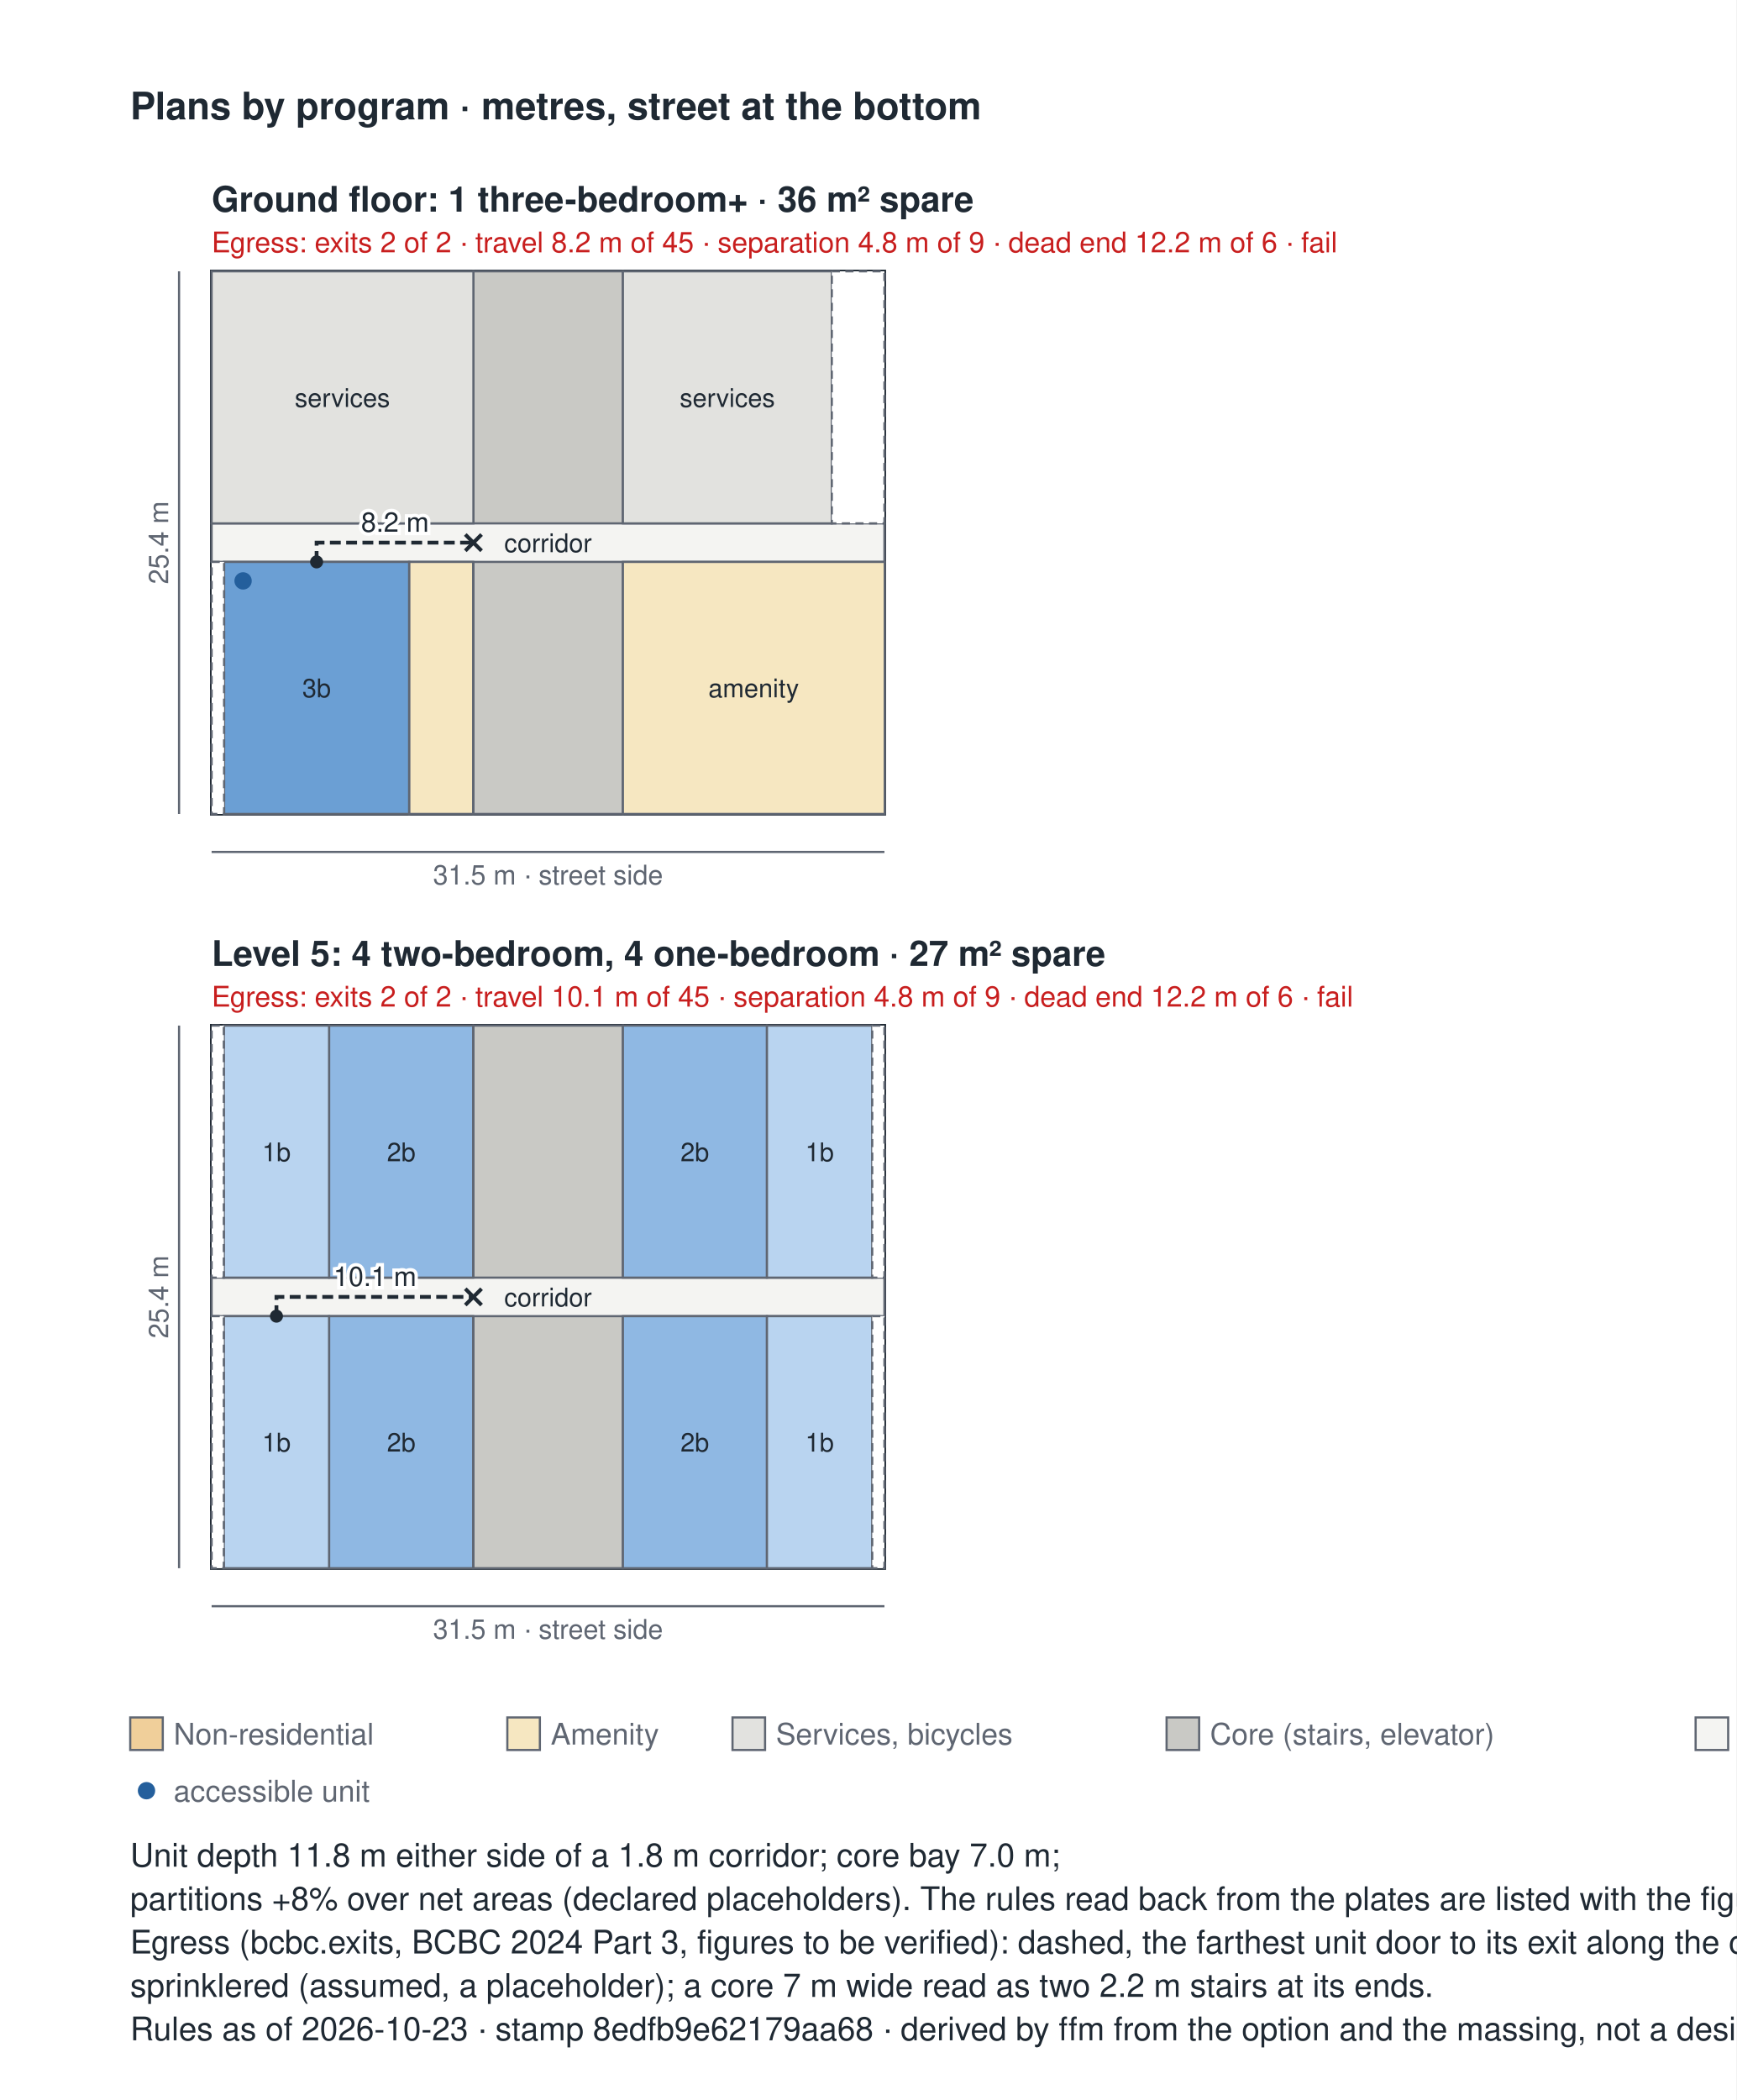
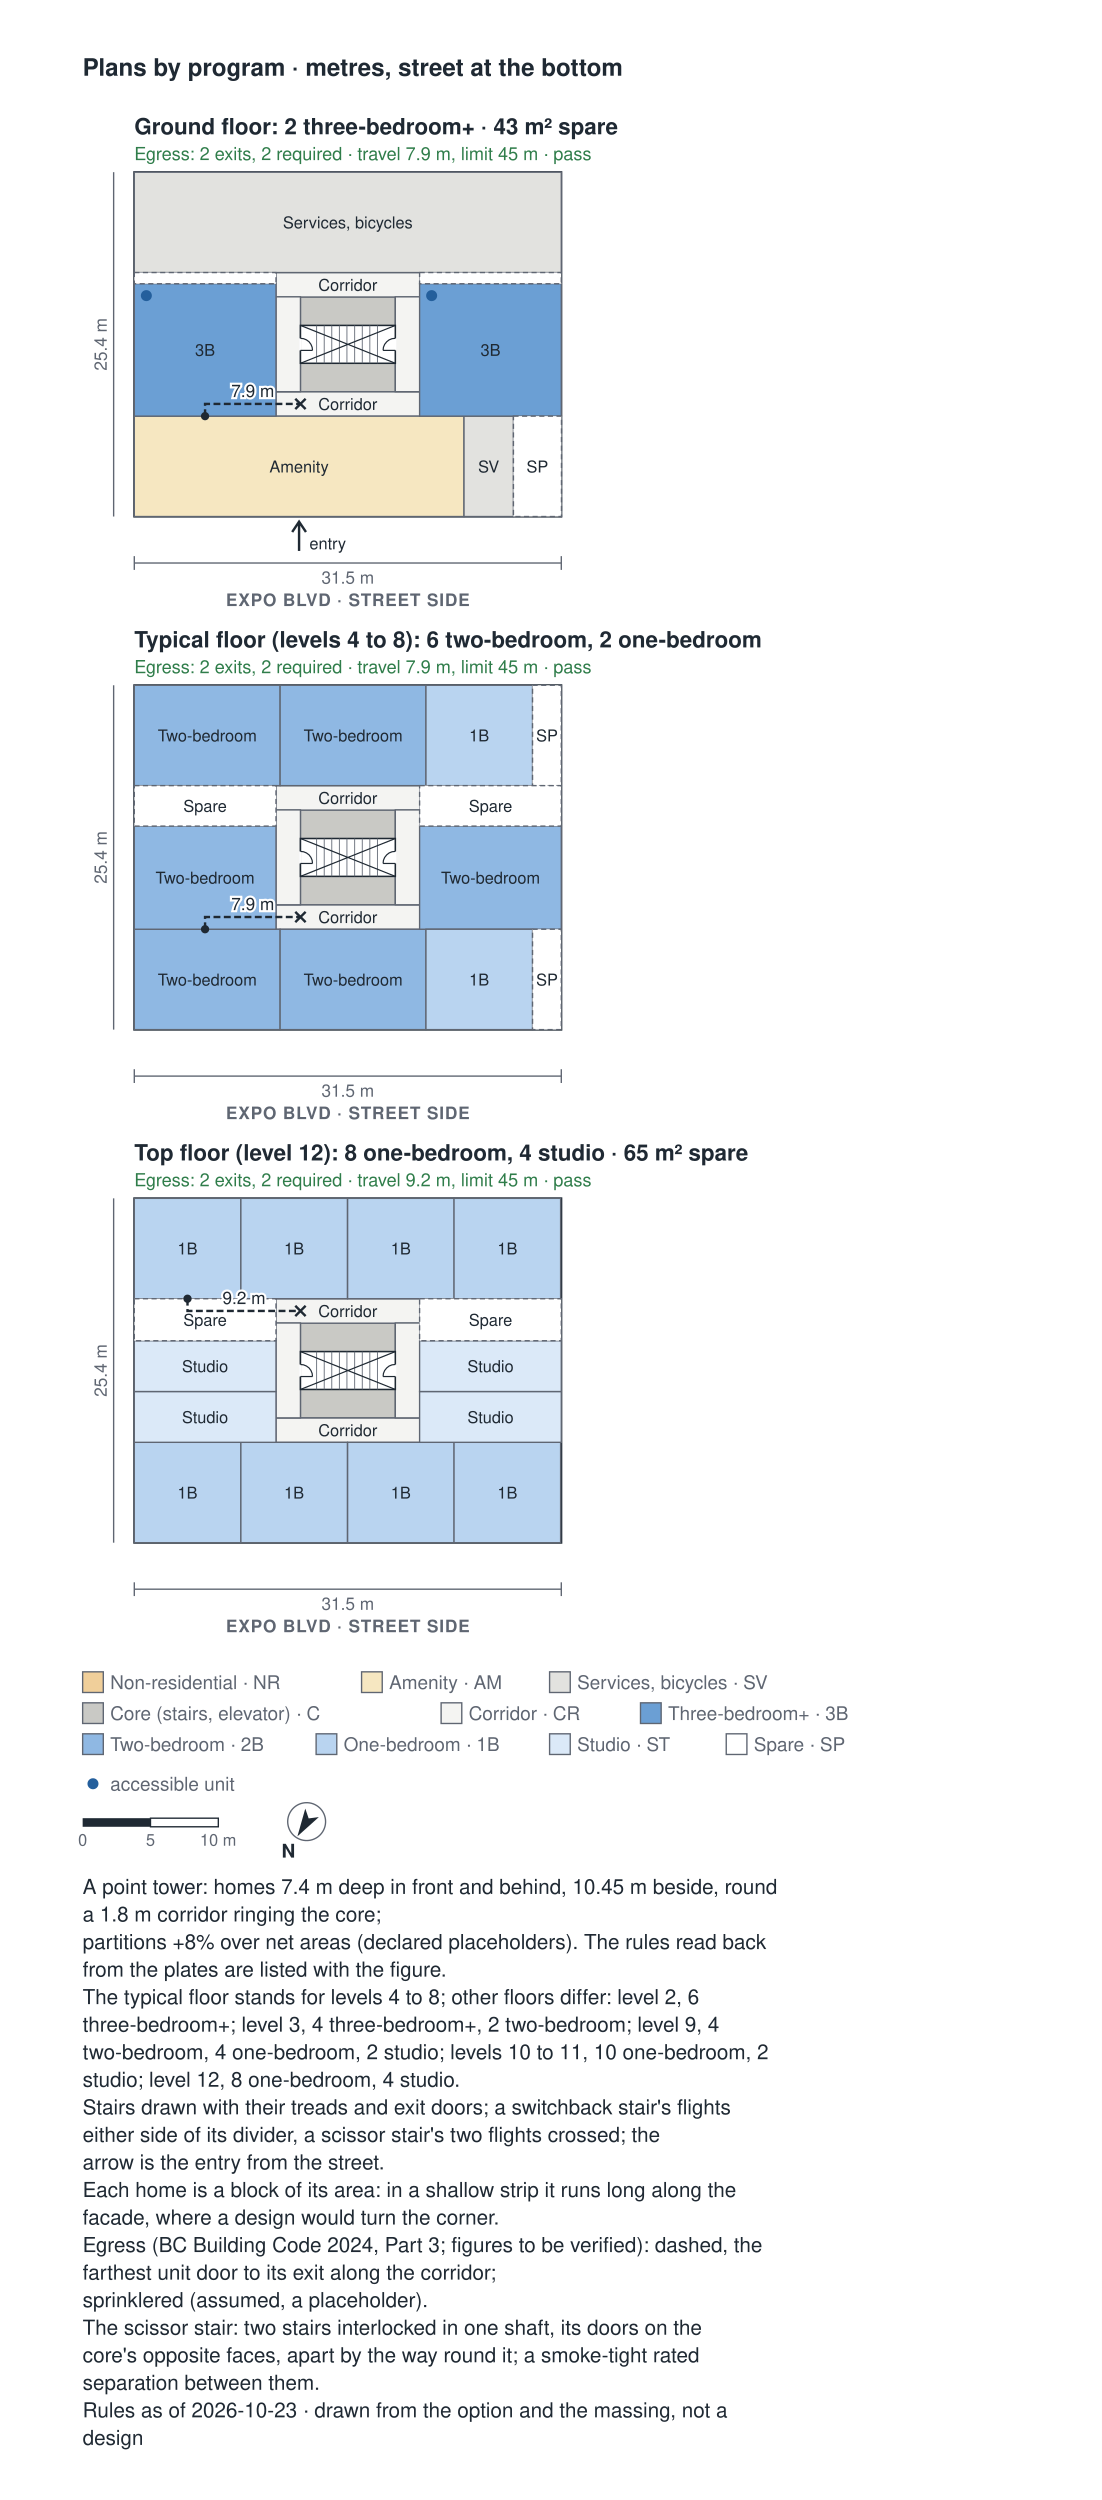
- <svg xmlns="http://www.w3.org/2000/svg" width="640" height="774" viewBox="0 0 640 774" font-family="IBM Plex Sans, Helvetica, Arial, sans-serif" font-size="12" fill="#1f2933" role="img" aria-label="Floor plans by program">
+ <svg xmlns="http://www.w3.org/2000/svg" width="640" height="1452" viewBox="0 0 640 1452" font-family="IBM Plex Sans, Helvetica, Arial, sans-serif" font-size="12" fill="#1f2933" role="img" aria-label="Floor plans by program">
  <rect width="100%" height="100%" fill="#ffffff" />
  <text x="48" y="44" font-size="14" font-weight="600">Plans by program · metres, street at the bottom</text>
-   <text x="78.0" y="78.0" font-size="13" font-weight="600">Ground floor: 1 three-bedroom+ · 36 m² spare</text>
-   <text x="78.0" y="93.0" font-size="10.5" fill="#c81e1e">Egress: exits 2 of 2 · travel 8.2 m of 45 · separation 4.8 m of 9 · dead end 12.2 m of 6 · fail</text>
+   <text x="78.0" y="78.0" font-size="13" font-weight="600">Ground floor: 2 three-bedroom+ · 43 m² spare</text>
+   <text x="78.0" y="93.0" font-size="10.5" fill="#2f7d4a">Egress: 2 exits, 2 required · travel 7.9 m, limit 45 m · pass</text>
  <rect x="78.0" y="100.0" width="248.0" height="200.0" fill="#f4f4f2" stroke="#1f2933" stroke-width="1.2" />
-   <rect x="174.5" y="100.0" width="55.1" height="200.0" fill="#c9c9c5" stroke="#5f6672" stroke-width="0.8" />
-   <text x="202.0" y="203.5" font-size="9.5" text-anchor="middle" fill="#1f2933">core</text>
-   <rect x="78.0" y="192.9" width="248.0" height="14.2" fill="#f4f4f2" stroke="#5f6672" stroke-width="0.8" />
-   <text x="202.0" y="203.5" font-size="9.5" text-anchor="middle" fill="#1f2933">corridor</text>
-   <rect x="229.6" y="207.1" width="96.5" height="92.9" fill="#f6e7c1" stroke="#5f6672" stroke-width="0.8" />
-   <text x="277.8" y="257.0" font-size="9.5" text-anchor="middle" fill="#1f2933">amenity</text>
-   <rect x="150.8" y="207.1" width="23.6" height="92.9" fill="#f6e7c1" stroke="#5f6672" stroke-width="0.8" />
-   <rect x="78.0" y="100.0" width="96.5" height="92.9" fill="#e2e2df" stroke="#5f6672" stroke-width="0.8" />
-   <text x="126.2" y="150.0" font-size="9.5" text-anchor="middle" fill="#1f2933">services</text>
-   <rect x="229.6" y="100.0" width="77.0" height="92.9" fill="#e2e2df" stroke="#5f6672" stroke-width="0.8" />
-   <text x="268.1" y="150.0" font-size="9.5" text-anchor="middle" fill="#1f2933">services</text>
-   <rect x="82.6" y="207.1" width="68.2" height="92.9" fill="#6b9fd4" stroke="#5f6672" stroke-width="0.8" />
-   <circle cx="89.6" cy="214.1" r="3.2" fill="#245f9c" />
-   <text x="116.7" y="257.0" font-size="9.5" text-anchor="middle" fill="#1f2933">3b</text>
-   <rect x="78.0" y="207.1" width="4.6" height="92.9" fill="#ffffff" stroke="#5f6672" stroke-width="0.8" stroke-dasharray="3 2" />
-   <rect x="306.6" y="100.0" width="19.4" height="92.9" fill="#ffffff" stroke="#5f6672" stroke-width="0.8" stroke-dasharray="3 2" />
-   <polyline points="116.7,207.1 116.7,200.0 174.5,200.0" fill="none" stroke="#1f2933" stroke-width="1.4" stroke-dasharray="4 2" />
-   <circle cx="116.7" cy="207.1" r="2.4" fill="#1f2933" />
-   <path d="M 171.5 197.0 L 177.5 203.0 M 171.5 203.0 L 177.5 197.0" stroke="#1f2933" stroke-width="1.4" />
-   <text x="145.6" y="196.0" font-size="10" text-anchor="middle" fill="#1f2933" stroke="#ffffff" stroke-width="2.5" paint-order="stroke">8.2 m</text>
-   <line x1="78.0" y1="314.0" x2="326.0" y2="314.0" stroke="#5f6672" stroke-width="0.8" />
-   <text x="202.0" y="326.0" font-size="10" text-anchor="middle" fill="#5f6672">31.5 m · street side</text>
+   <rect x="174.5" y="172.4" width="55.1" height="55.1" fill="#c9c9c5" stroke="#5f6672" stroke-width="0.8" />
+   <rect x="160.3" y="227.6" width="83.5" height="14.2" fill="#f4f4f2" stroke="#5f6672" stroke-width="0.8" />
+   <rect x="160.3" y="158.3" width="83.5" height="14.2" fill="#f4f4f2" stroke="#5f6672" stroke-width="0.8" />
+   <rect x="160.3" y="172.4" width="14.2" height="55.1" fill="#f4f4f2" stroke="#5f6672" stroke-width="0.8" />
+   <rect x="229.6" y="172.4" width="14.2" height="55.1" fill="#f4f4f2" stroke="#5f6672" stroke-width="0.8" />
+   <rect x="78.0" y="241.7" width="191.5" height="58.3" fill="#f6e7c1" stroke="#5f6672" stroke-width="0.8" />
+   <rect x="78.0" y="100.0" width="248.0" height="58.3" fill="#e2e2df" stroke="#5f6672" stroke-width="0.8" />
+   <rect x="269.5" y="241.7" width="28.7" height="58.3" fill="#e2e2df" stroke="#5f6672" stroke-width="0.8" />
+   <rect x="78.0" y="164.7" width="82.3" height="77.0" fill="#6b9fd4" stroke="#5f6672" stroke-width="0.8" />
+   <rect x="243.7" y="164.7" width="82.3" height="77.0" fill="#6b9fd4" stroke="#5f6672" stroke-width="0.8" />
+   <rect x="298.2" y="241.7" width="27.9" height="58.3" fill="#ffffff" stroke="#5f6672" stroke-width="0.8" stroke-dasharray="3 2" />
+   <rect x="78.0" y="158.3" width="82.3" height="6.5" fill="#ffffff" stroke="#5f6672" stroke-width="0.8" stroke-dasharray="3 2" />
+   <rect x="243.7" y="158.3" width="82.3" height="6.5" fill="#ffffff" stroke="#5f6672" stroke-width="0.8" stroke-dasharray="3 2" />
+   <rect x="174.5" y="189.0" width="55.1" height="22.0" fill="#ffffff" stroke="#1f2933" stroke-width="0.9" />
+   <path d="M183.9 189.0v22.0M188.3 189.0v22.0M192.7 189.0v22.0M197.1 189.0v22.0M201.5 189.0v22.0M206.0 189.0v22.0M210.4 189.0v22.0M214.8 189.0v22.0M219.2 189.0v22.0" stroke="#5f6672" stroke-width="0.5" fill="none" />
+   <path d="M174.5 189.0L229.6 211.0M174.5 211.0L229.6 189.0" stroke="#1f2933" stroke-width="0.7" fill="none" />
+   <line x1="174.5" y1="203.5" x2="174.5" y2="196.5" stroke="#ffffff" stroke-width="1.6" />
+   <path d="M181.5 203.5L174.5 203.5M174.5 196.5L176.3 196.7L178.0 197.4L179.5 198.5L180.6 200.0L181.3 201.7L181.5 203.5" stroke="#1f2933" stroke-width="0.7" fill="none" />
+   <line x1="229.6" y1="203.5" x2="229.6" y2="196.5" stroke="#ffffff" stroke-width="1.6" />
+   <path d="M222.5 203.5L229.6 203.5M229.6 196.5L227.7 196.7L226.0 197.4L224.6 198.5L223.4 200.0L222.7 201.7L222.5 203.5" stroke="#1f2933" stroke-width="0.7" fill="none" />
+   <text x="202.0" y="238.1" font-size="9.5" text-anchor="middle" fill="#1f2933">Corridor</text>
+   <text x="202.0" y="168.9" font-size="9.5" text-anchor="middle" fill="#1f2933">Corridor</text>
+   <text x="173.7" y="274.4" font-size="9.5" text-anchor="middle" fill="#1f2933">Amenity</text>
+   <text x="202.0" y="132.6" font-size="9.5" text-anchor="middle" fill="#1f2933">Services, bicycles</text>
+   <text x="283.8" y="274.4" font-size="9.5" text-anchor="middle" fill="#1f2933">SV</text>
+   <circle cx="85.0" cy="171.7" r="3.2" fill="#245f9c" />
+   <text x="119.1" y="206.7" font-size="9.5" text-anchor="middle" fill="#1f2933">3B</text>
+   <circle cx="250.7" cy="171.7" r="3.2" fill="#245f9c" />
+   <text x="284.9" y="206.7" font-size="9.5" text-anchor="middle" fill="#1f2933">3B</text>
+   <text x="312.1" y="274.4" font-size="9.5" text-anchor="middle" fill="#1f2933">SP</text>
+   <polyline points="119.1,241.7 119.1,234.6 174.5,234.6" fill="none" stroke="#1f2933" stroke-width="1.4" stroke-dasharray="4 2" />
+   <circle cx="119.1" cy="241.7" r="2.4" fill="#1f2933" />
+   <path d="M 171.5 231.6 L 177.5 237.6 M 171.5 237.6 L 177.5 231.6" stroke="#1f2933" stroke-width="1.4" />
+   <text x="146.8" y="230.6" font-size="10" text-anchor="middle" fill="#1f2933" stroke="#ffffff" stroke-width="2.5" paint-order="stroke">7.9 m</text>
+   <path d="M173.7 320.0V303.0M169.7 309.0L173.7 303.0L177.7 309.0" stroke="#1f2933" stroke-width="1.4" fill="none" />
+   <text x="179.7" y="319.0" font-size="9.5" fill="#1f2933">entry</text>
+   <path d="M78.0 327.0H326.0M78.0 323.0V331.0M326.0 323.0V331.0" stroke="#5f6672" stroke-width="0.8" fill="none" />
+   <text x="202.0" y="339.0" font-size="10" text-anchor="middle" fill="#5f6672">31.5 m</text>
+   <text x="202.0" y="352.0" font-size="10" font-weight="600" letter-spacing="0.5" text-anchor="middle" fill="#5f6672">EXPO BLVD · STREET SIDE</text>
  <line x1="66.0" y1="100.0" x2="66.0" y2="300.0" stroke="#5f6672" stroke-width="0.8" />
  <text x="62.0" y="200.0" font-size="10" text-anchor="middle" fill="#5f6672" transform="rotate(-90 62.0 200.0)">25.4 m</text>
-   <text x="78.0" y="356.0" font-size="13" font-weight="600">Level 5: 4 two-bedroom, 4 one-bedroom · 27 m² spare</text>
-   <text x="78.0" y="371.0" font-size="10.5" fill="#c81e1e">Egress: exits 2 of 2 · travel 10.1 m of 45 · separation 4.8 m of 9 · dead end 12.2 m of 6 · fail</text>
-   <rect x="78.0" y="378.0" width="248.0" height="200.0" fill="#f4f4f2" stroke="#1f2933" stroke-width="1.2" />
-   <rect x="174.5" y="378.0" width="55.1" height="200.0" fill="#c9c9c5" stroke="#5f6672" stroke-width="0.8" />
-   <text x="202.0" y="481.5" font-size="9.5" text-anchor="middle" fill="#1f2933">core</text>
-   <rect x="78.0" y="470.9" width="248.0" height="14.2" fill="#f4f4f2" stroke="#5f6672" stroke-width="0.8" />
-   <text x="202.0" y="481.5" font-size="9.5" text-anchor="middle" fill="#1f2933">corridor</text>
-   <rect x="121.3" y="485.1" width="53.1" height="92.9" fill="#8fb8e3" stroke="#5f6672" stroke-width="0.8" />
-   <text x="147.9" y="535.0" font-size="9.5" text-anchor="middle" fill="#1f2933">2b</text>
-   <rect x="229.6" y="485.1" width="53.1" height="92.9" fill="#8fb8e3" stroke="#5f6672" stroke-width="0.8" />
-   <text x="256.1" y="535.0" font-size="9.5" text-anchor="middle" fill="#1f2933">2b</text>
-   <rect x="121.3" y="378.0" width="53.1" height="92.9" fill="#8fb8e3" stroke="#5f6672" stroke-width="0.8" />
-   <text x="147.9" y="428.0" font-size="9.5" text-anchor="middle" fill="#1f2933">2b</text>
-   <rect x="229.6" y="378.0" width="53.1" height="92.9" fill="#8fb8e3" stroke="#5f6672" stroke-width="0.8" />
-   <text x="256.1" y="428.0" font-size="9.5" text-anchor="middle" fill="#1f2933">2b</text>
-   <rect x="82.5" y="485.1" width="38.8" height="92.9" fill="#b9d4f0" stroke="#5f6672" stroke-width="0.8" />
-   <text x="101.9" y="535.0" font-size="9.5" text-anchor="middle" fill="#1f2933">1b</text>
-   <rect x="282.7" y="485.1" width="38.8" height="92.9" fill="#b9d4f0" stroke="#5f6672" stroke-width="0.8" />
-   <text x="302.1" y="535.0" font-size="9.5" text-anchor="middle" fill="#1f2933">1b</text>
-   <rect x="82.5" y="378.0" width="38.8" height="92.9" fill="#b9d4f0" stroke="#5f6672" stroke-width="0.8" />
-   <text x="101.9" y="428.0" font-size="9.5" text-anchor="middle" fill="#1f2933">1b</text>
-   <rect x="282.7" y="378.0" width="38.8" height="92.9" fill="#b9d4f0" stroke="#5f6672" stroke-width="0.8" />
-   <text x="302.1" y="428.0" font-size="9.5" text-anchor="middle" fill="#1f2933">1b</text>
-   <rect x="78.0" y="485.1" width="4.5" height="92.9" fill="#ffffff" stroke="#5f6672" stroke-width="0.8" stroke-dasharray="3 2" />
-   <rect x="321.5" y="485.1" width="4.5" height="92.9" fill="#ffffff" stroke="#5f6672" stroke-width="0.8" stroke-dasharray="3 2" />
-   <rect x="78.0" y="378.0" width="4.5" height="92.9" fill="#ffffff" stroke="#5f6672" stroke-width="0.8" stroke-dasharray="3 2" />
-   <rect x="321.5" y="378.0" width="4.5" height="92.9" fill="#ffffff" stroke="#5f6672" stroke-width="0.8" stroke-dasharray="3 2" />
-   <polyline points="101.9,485.1 101.9,478.0 174.5,478.0" fill="none" stroke="#1f2933" stroke-width="1.4" stroke-dasharray="4 2" />
-   <circle cx="101.9" cy="485.1" r="2.4" fill="#1f2933" />
-   <path d="M 171.5 475.0 L 177.5 481.0 M 171.5 481.0 L 177.5 475.0" stroke="#1f2933" stroke-width="1.4" />
-   <text x="138.2" y="474.0" font-size="10" text-anchor="middle" fill="#1f2933" stroke="#ffffff" stroke-width="2.5" paint-order="stroke">10.1 m</text>
-   <line x1="78.0" y1="592.0" x2="326.0" y2="592.0" stroke="#5f6672" stroke-width="0.8" />
-   <text x="202.0" y="604.0" font-size="10" text-anchor="middle" fill="#5f6672">31.5 m · street side</text>
-   <line x1="66.0" y1="378.0" x2="66.0" y2="578.0" stroke="#5f6672" stroke-width="0.8" />
-   <text x="62.0" y="478.0" font-size="10" text-anchor="middle" fill="#5f6672" transform="rotate(-90 62.0 478.0)">25.4 m</text>
-   <rect x="48.0" y="633.0" width="12" height="12" fill="#f0cf9a" stroke="#5f6672" stroke-width="0.8" />
-   <text x="64.0" y="643.0" fill="#5f6672" font-size="11">Non-residential</text>
-   <rect x="187.0" y="633.0" width="12" height="12" fill="#f6e7c1" stroke="#5f6672" stroke-width="0.8" />
-   <text x="203.0" y="643.0" fill="#5f6672" font-size="11">Amenity</text>
-   <rect x="270.0" y="633.0" width="12" height="12" fill="#e2e2df" stroke="#5f6672" stroke-width="0.8" />
-   <text x="286.0" y="643.0" fill="#5f6672" font-size="11">Services, bicycles</text>
-   <rect x="430.0" y="633.0" width="12" height="12" fill="#c9c9c5" stroke="#5f6672" stroke-width="0.8" />
-   <text x="446.0" y="643.0" fill="#5f6672" font-size="11">Core (stairs, elevator)</text>
-   <rect x="625.0" y="633.0" width="12" height="12" fill="#f4f4f2" stroke="#5f6672" stroke-width="0.8" />
-   <text x="641.0" y="643.0" fill="#5f6672" font-size="11">Corridor</text>
-   <rect x="715.0" y="633.0" width="12" height="12" fill="#6b9fd4" stroke="#5f6672" stroke-width="0.8" />
-   <text x="731.0" y="643.0" fill="#5f6672" font-size="11">Three-bedroom+</text>
-   <rect x="847.0" y="633.0" width="12" height="12" fill="#8fb8e3" stroke="#5f6672" stroke-width="0.8" />
-   <text x="863.0" y="643.0" fill="#5f6672" font-size="11">Two-bedroom</text>
-   <rect x="958.0" y="633.0" width="12" height="12" fill="#b9d4f0" stroke="#5f6672" stroke-width="0.8" />
-   <text x="974.0" y="643.0" fill="#5f6672" font-size="11">One-bedroom</text>
-   <rect x="1069.0" y="633.0" width="12" height="12" fill="#dbe9f8" stroke="#5f6672" stroke-width="0.8" />
-   <text x="1085.0" y="643.0" fill="#5f6672" font-size="11">Studio</text>
-   <rect x="1145.0" y="633.0" width="12" height="12" fill="#ffffff" stroke="#5f6672" stroke-width="0.8" />
-   <text x="1161.0" y="643.0" fill="#5f6672" font-size="11">Spare</text>
-   <circle cx="54" cy="660.0" r="3.2" fill="#245f9c" />
-   <text x="64" y="664.0" font-size="11" fill="#5f6672">accessible unit</text>
-   <text x="48.0" y="688.0" fill="#1f2933">Unit depth 11.8 m either side of a 1.8 m corridor; core bay 7.0 m;</text>
-   <text x="48.0" y="704.0" fill="#1f2933">partitions +8% over net areas (declared placeholders). The rules read back from the plates are listed with the figure.</text>
-   <text x="48.0" y="720.0" fill="#1f2933">Egress (bcbc.exits, BCBC 2024 Part 3, figures to be verified): dashed, the farthest unit door to its exit along the corridor;</text>
-   <text x="48.0" y="736.0" fill="#1f2933">sprinklered (assumed, a placeholder); a core 7 m wide read as two 2.2 m stairs at its ends.</text>
-   <text x="48.0" y="752.0" fill="#1f2933">Rules as of 2026-10-23 · stamp 8edfb9e62179aa68 · derived by ffm from the option and the massing, not a design</text>
+   <text x="78.0" y="376.0" font-size="13" font-weight="600">Typical floor (levels 4 to 8): 6 two-bedroom, 2 one-bedroom</text>
+   <text x="78.0" y="391.0" font-size="10.5" fill="#2f7d4a">Egress: 2 exits, 2 required · travel 7.9 m, limit 45 m · pass</text>
+   <rect x="78.0" y="398.0" width="248.0" height="200.0" fill="#f4f4f2" stroke="#1f2933" stroke-width="1.2" />
+   <rect x="174.5" y="470.4" width="55.1" height="55.1" fill="#c9c9c5" stroke="#5f6672" stroke-width="0.8" />
+   <rect x="160.3" y="525.6" width="83.5" height="14.2" fill="#f4f4f2" stroke="#5f6672" stroke-width="0.8" />
+   <rect x="160.3" y="456.3" width="83.5" height="14.2" fill="#f4f4f2" stroke="#5f6672" stroke-width="0.8" />
+   <rect x="160.3" y="470.4" width="14.2" height="55.1" fill="#f4f4f2" stroke="#5f6672" stroke-width="0.8" />
+   <rect x="229.6" y="470.4" width="14.2" height="55.1" fill="#f4f4f2" stroke="#5f6672" stroke-width="0.8" />
+   <rect x="78.0" y="539.7" width="84.7" height="58.3" fill="#8fb8e3" stroke="#5f6672" stroke-width="0.8" />
+   <rect x="162.7" y="539.7" width="84.7" height="58.3" fill="#8fb8e3" stroke="#5f6672" stroke-width="0.8" />
+   <rect x="78.0" y="398.0" width="84.7" height="58.3" fill="#8fb8e3" stroke="#5f6672" stroke-width="0.8" />
+   <rect x="162.7" y="398.0" width="84.7" height="58.3" fill="#8fb8e3" stroke="#5f6672" stroke-width="0.8" />
+   <rect x="78.0" y="479.7" width="82.3" height="60.0" fill="#8fb8e3" stroke="#5f6672" stroke-width="0.8" />
+   <rect x="243.7" y="479.7" width="82.3" height="60.0" fill="#8fb8e3" stroke="#5f6672" stroke-width="0.8" />
+   <rect x="247.4" y="539.7" width="61.9" height="58.3" fill="#b9d4f0" stroke="#5f6672" stroke-width="0.8" />
+   <rect x="247.4" y="398.0" width="61.9" height="58.3" fill="#b9d4f0" stroke="#5f6672" stroke-width="0.8" />
+   <rect x="309.3" y="539.7" width="16.7" height="58.3" fill="#ffffff" stroke="#5f6672" stroke-width="0.8" stroke-dasharray="3 2" />
+   <rect x="309.3" y="398.0" width="16.7" height="58.3" fill="#ffffff" stroke="#5f6672" stroke-width="0.8" stroke-dasharray="3 2" />
+   <rect x="78.0" y="456.3" width="82.3" height="23.5" fill="#ffffff" stroke="#5f6672" stroke-width="0.8" stroke-dasharray="3 2" />
+   <rect x="243.7" y="456.3" width="82.3" height="23.5" fill="#ffffff" stroke="#5f6672" stroke-width="0.8" stroke-dasharray="3 2" />
+   <rect x="174.5" y="487.0" width="55.1" height="22.0" fill="#ffffff" stroke="#1f2933" stroke-width="0.9" />
+   <path d="M183.9 487.0v22.0M188.3 487.0v22.0M192.7 487.0v22.0M197.1 487.0v22.0M201.5 487.0v22.0M206.0 487.0v22.0M210.4 487.0v22.0M214.8 487.0v22.0M219.2 487.0v22.0" stroke="#5f6672" stroke-width="0.5" fill="none" />
+   <path d="M174.5 487.0L229.6 509.0M174.5 509.0L229.6 487.0" stroke="#1f2933" stroke-width="0.7" fill="none" />
+   <line x1="174.5" y1="501.5" x2="174.5" y2="494.5" stroke="#ffffff" stroke-width="1.6" />
+   <path d="M181.5 501.5L174.5 501.5M174.5 494.5L176.3 494.7L178.0 495.4L179.5 496.5L180.6 498.0L181.3 499.7L181.5 501.5" stroke="#1f2933" stroke-width="0.7" fill="none" />
+   <line x1="229.6" y1="501.5" x2="229.6" y2="494.5" stroke="#ffffff" stroke-width="1.6" />
+   <path d="M222.5 501.5L229.6 501.5M229.6 494.5L227.7 494.7L226.0 495.4L224.6 496.5L223.4 498.0L222.7 499.7L222.5 501.5" stroke="#1f2933" stroke-width="0.7" fill="none" />
+   <text x="202.0" y="536.1" font-size="9.5" text-anchor="middle" fill="#1f2933">Corridor</text>
+   <text x="202.0" y="466.9" font-size="9.5" text-anchor="middle" fill="#1f2933">Corridor</text>
+   <text x="120.4" y="572.4" font-size="9.5" text-anchor="middle" fill="#1f2933">Two-bedroom</text>
+   <text x="205.1" y="572.4" font-size="9.5" text-anchor="middle" fill="#1f2933">Two-bedroom</text>
+   <text x="120.4" y="430.6" font-size="9.5" text-anchor="middle" fill="#1f2933">Two-bedroom</text>
+   <text x="205.1" y="430.6" font-size="9.5" text-anchor="middle" fill="#1f2933">Two-bedroom</text>
+   <text x="119.1" y="513.2" font-size="9.5" text-anchor="middle" fill="#1f2933">Two-bedroom</text>
+   <text x="284.9" y="513.2" font-size="9.5" text-anchor="middle" fill="#1f2933">Two-bedroom</text>
+   <text x="278.3" y="572.4" font-size="9.5" text-anchor="middle" fill="#1f2933">1B</text>
+   <text x="278.3" y="430.6" font-size="9.5" text-anchor="middle" fill="#1f2933">1B</text>
+   <text x="317.7" y="572.4" font-size="9.5" text-anchor="middle" fill="#1f2933">SP</text>
+   <text x="317.7" y="430.6" font-size="9.5" text-anchor="middle" fill="#1f2933">SP</text>
+   <text x="119.1" y="471.5" font-size="9.5" text-anchor="middle" fill="#1f2933">Spare</text>
+   <text x="284.9" y="471.5" font-size="9.5" text-anchor="middle" fill="#1f2933">Spare</text>
+   <polyline points="119.1,539.7 119.1,532.6 174.5,532.6" fill="none" stroke="#1f2933" stroke-width="1.4" stroke-dasharray="4 2" />
+   <circle cx="119.1" cy="539.7" r="2.4" fill="#1f2933" />
+   <path d="M 171.5 529.6 L 177.5 535.6 M 171.5 535.6 L 177.5 529.6" stroke="#1f2933" stroke-width="1.4" />
+   <text x="146.8" y="528.6" font-size="10" text-anchor="middle" fill="#1f2933" stroke="#ffffff" stroke-width="2.5" paint-order="stroke">7.9 m</text>
+   <path d="M78.0 625.0H326.0M78.0 621.0V629.0M326.0 621.0V629.0" stroke="#5f6672" stroke-width="0.8" fill="none" />
+   <text x="202.0" y="637.0" font-size="10" text-anchor="middle" fill="#5f6672">31.5 m</text>
+   <text x="202.0" y="650.0" font-size="10" font-weight="600" letter-spacing="0.5" text-anchor="middle" fill="#5f6672">EXPO BLVD · STREET SIDE</text>
+   <line x1="66.0" y1="398.0" x2="66.0" y2="598.0" stroke="#5f6672" stroke-width="0.8" />
+   <text x="62.0" y="498.0" font-size="10" text-anchor="middle" fill="#5f6672" transform="rotate(-90 62.0 498.0)">25.4 m</text>
+   <text x="78.0" y="674.0" font-size="13" font-weight="600">Top floor (level 12): 8 one-bedroom, 4 studio · 65 m² spare</text>
+   <text x="78.0" y="689.0" font-size="10.5" fill="#2f7d4a">Egress: 2 exits, 2 required · travel 9.2 m, limit 45 m · pass</text>
+   <rect x="78.0" y="696.0" width="248.0" height="200.0" fill="#f4f4f2" stroke="#1f2933" stroke-width="1.2" />
+   <rect x="174.5" y="768.4" width="55.1" height="55.1" fill="#c9c9c5" stroke="#5f6672" stroke-width="0.8" />
+   <rect x="160.3" y="823.6" width="83.5" height="14.2" fill="#f4f4f2" stroke="#5f6672" stroke-width="0.8" />
+   <rect x="160.3" y="754.3" width="83.5" height="14.2" fill="#f4f4f2" stroke="#5f6672" stroke-width="0.8" />
+   <rect x="160.3" y="768.4" width="14.2" height="55.1" fill="#f4f4f2" stroke="#5f6672" stroke-width="0.8" />
+   <rect x="229.6" y="768.4" width="14.2" height="55.1" fill="#f4f4f2" stroke="#5f6672" stroke-width="0.8" />
+   <rect x="78.0" y="837.7" width="61.9" height="58.3" fill="#b9d4f0" stroke="#5f6672" stroke-width="0.8" />
+   <rect x="139.9" y="837.7" width="61.9" height="58.3" fill="#b9d4f0" stroke="#5f6672" stroke-width="0.8" />
+   <rect x="201.9" y="837.7" width="61.9" height="58.3" fill="#b9d4f0" stroke="#5f6672" stroke-width="0.8" />
+   <rect x="263.7" y="837.7" width="61.9" height="58.3" fill="#b9d4f0" stroke="#5f6672" stroke-width="0.8" />
+   <rect x="78.0" y="696.0" width="61.9" height="58.3" fill="#b9d4f0" stroke="#5f6672" stroke-width="0.8" />
+   <rect x="139.9" y="696.0" width="61.9" height="58.3" fill="#b9d4f0" stroke="#5f6672" stroke-width="0.8" />
+   <rect x="201.9" y="696.0" width="61.9" height="58.3" fill="#b9d4f0" stroke="#5f6672" stroke-width="0.8" />
+   <rect x="263.7" y="696.0" width="61.9" height="58.3" fill="#b9d4f0" stroke="#5f6672" stroke-width="0.8" />
+   <rect x="78.0" y="808.2" width="82.3" height="29.5" fill="#dbe9f8" stroke="#5f6672" stroke-width="0.8" />
+   <rect x="78.0" y="778.7" width="82.3" height="29.5" fill="#dbe9f8" stroke="#5f6672" stroke-width="0.8" />
+   <rect x="243.7" y="808.2" width="82.3" height="29.5" fill="#dbe9f8" stroke="#5f6672" stroke-width="0.8" />
+   <rect x="243.7" y="778.7" width="82.3" height="29.5" fill="#dbe9f8" stroke="#5f6672" stroke-width="0.8" />
+   <rect x="78.0" y="754.3" width="82.3" height="24.4" fill="#ffffff" stroke="#5f6672" stroke-width="0.8" stroke-dasharray="3 2" />
+   <rect x="243.7" y="754.3" width="82.3" height="24.4" fill="#ffffff" stroke="#5f6672" stroke-width="0.8" stroke-dasharray="3 2" />
+   <rect x="174.5" y="785.0" width="55.1" height="22.0" fill="#ffffff" stroke="#1f2933" stroke-width="0.9" />
+   <path d="M183.9 785.0v22.0M188.3 785.0v22.0M192.7 785.0v22.0M197.1 785.0v22.0M201.5 785.0v22.0M206.0 785.0v22.0M210.4 785.0v22.0M214.8 785.0v22.0M219.2 785.0v22.0" stroke="#5f6672" stroke-width="0.5" fill="none" />
+   <path d="M174.5 785.0L229.6 807.0M174.5 807.0L229.6 785.0" stroke="#1f2933" stroke-width="0.7" fill="none" />
+   <line x1="174.5" y1="799.5" x2="174.5" y2="792.5" stroke="#ffffff" stroke-width="1.6" />
+   <path d="M181.5 799.5L174.5 799.5M174.5 792.5L176.3 792.7L178.0 793.4L179.5 794.5L180.6 796.0L181.3 797.7L181.5 799.5" stroke="#1f2933" stroke-width="0.7" fill="none" />
+   <line x1="229.6" y1="799.5" x2="229.6" y2="792.5" stroke="#ffffff" stroke-width="1.6" />
+   <path d="M222.5 799.5L229.6 799.5M229.6 792.5L227.7 792.7L226.0 793.4L224.6 794.5L223.4 796.0L222.7 797.7L222.5 799.5" stroke="#1f2933" stroke-width="0.7" fill="none" />
+   <text x="202.0" y="834.1" font-size="9.5" text-anchor="middle" fill="#1f2933">Corridor</text>
+   <text x="202.0" y="764.9" font-size="9.5" text-anchor="middle" fill="#1f2933">Corridor</text>
+   <text x="108.9" y="870.4" font-size="9.5" text-anchor="middle" fill="#1f2933">1B</text>
+   <text x="170.8" y="870.4" font-size="9.5" text-anchor="middle" fill="#1f2933">1B</text>
+   <text x="232.8" y="870.4" font-size="9.5" text-anchor="middle" fill="#1f2933">1B</text>
+   <text x="294.7" y="870.4" font-size="9.5" text-anchor="middle" fill="#1f2933">1B</text>
+   <text x="108.9" y="728.6" font-size="9.5" text-anchor="middle" fill="#1f2933">1B</text>
+   <text x="170.8" y="728.6" font-size="9.5" text-anchor="middle" fill="#1f2933">1B</text>
+   <text x="232.8" y="728.6" font-size="9.5" text-anchor="middle" fill="#1f2933">1B</text>
+   <text x="294.7" y="728.6" font-size="9.5" text-anchor="middle" fill="#1f2933">1B</text>
+   <text x="119.1" y="826.5" font-size="9.5" text-anchor="middle" fill="#1f2933">Studio</text>
+   <text x="119.1" y="796.9" font-size="9.5" text-anchor="middle" fill="#1f2933">Studio</text>
+   <text x="284.9" y="826.5" font-size="9.5" text-anchor="middle" fill="#1f2933">Studio</text>
+   <text x="284.9" y="796.9" font-size="9.5" text-anchor="middle" fill="#1f2933">Studio</text>
+   <text x="119.1" y="770.0" font-size="9.5" text-anchor="middle" fill="#1f2933">Spare</text>
+   <text x="284.9" y="770.0" font-size="9.5" text-anchor="middle" fill="#1f2933">Spare</text>
+   <polyline points="108.9,754.3 108.9,761.4 174.5,761.4" fill="none" stroke="#1f2933" stroke-width="1.4" stroke-dasharray="4 2" />
+   <circle cx="108.9" cy="754.3" r="2.4" fill="#1f2933" />
+   <path d="M 171.5 758.4 L 177.5 764.4 M 171.5 764.4 L 177.5 758.4" stroke="#1f2933" stroke-width="1.4" />
+   <text x="141.7" y="757.4" font-size="10" text-anchor="middle" fill="#1f2933" stroke="#ffffff" stroke-width="2.5" paint-order="stroke">9.2 m</text>
+   <path d="M78.0 923.0H326.0M78.0 919.0V927.0M326.0 919.0V927.0" stroke="#5f6672" stroke-width="0.8" fill="none" />
+   <text x="202.0" y="935.0" font-size="10" text-anchor="middle" fill="#5f6672">31.5 m</text>
+   <text x="202.0" y="948.0" font-size="10" font-weight="600" letter-spacing="0.5" text-anchor="middle" fill="#5f6672">EXPO BLVD · STREET SIDE</text>
+   <line x1="66.0" y1="696.0" x2="66.0" y2="896.0" stroke="#5f6672" stroke-width="0.8" />
+   <text x="62.0" y="796.0" font-size="10" text-anchor="middle" fill="#5f6672" transform="rotate(-90 62.0 796.0)">25.4 m</text>
+   <g transform="translate(0.0 980.0)">
+     <rect x="48.0" y="-9.0" width="12" height="12" fill="#f0cf9a" stroke="#5f6672" stroke-width="0.8" />
+     <text x="64.0" y="1.0" fill="#5f6672" font-size="11">Non-residential · NR</text>
+     <rect x="210.0" y="-9.0" width="12" height="12" fill="#f6e7c1" stroke="#5f6672" stroke-width="0.8" />
+     <text x="226.0" y="1.0" fill="#5f6672" font-size="11">Amenity · AM</text>
+     <rect x="319.2" y="-9.0" width="12" height="12" fill="#e2e2df" stroke="#5f6672" stroke-width="0.8" />
+     <text x="335.2" y="1.0" fill="#5f6672" font-size="11">Services, bicycles · SV</text>
+     <rect x="48.0" y="9.0" width="12" height="12" fill="#c9c9c5" stroke="#5f6672" stroke-width="0.8" />
+     <text x="64.0" y="19.0" fill="#5f6672" font-size="11">Core (stairs, elevator) · C</text>
+     <rect x="256.2" y="9.0" width="12" height="12" fill="#f4f4f2" stroke="#5f6672" stroke-width="0.8" />
+     <text x="272.2" y="19.0" fill="#5f6672" font-size="11">Corridor · CR</text>
+     <rect x="372.0" y="9.0" width="12" height="12" fill="#6b9fd4" stroke="#5f6672" stroke-width="0.8" />
+     <text x="388.0" y="19.0" fill="#5f6672" font-size="11">Three-bedroom+ · 3B</text>
+     <rect x="48.0" y="27.0" width="12" height="12" fill="#8fb8e3" stroke="#5f6672" stroke-width="0.8" />
+     <text x="64.0" y="37.0" fill="#5f6672" font-size="11">Two-bedroom · 2B</text>
+     <rect x="183.6" y="27.0" width="12" height="12" fill="#b9d4f0" stroke="#5f6672" stroke-width="0.8" />
+     <text x="199.6" y="37.0" fill="#5f6672" font-size="11">One-bedroom · 1B</text>
+     <rect x="319.2" y="27.0" width="12" height="12" fill="#dbe9f8" stroke="#5f6672" stroke-width="0.8" />
+     <text x="335.2" y="37.0" fill="#5f6672" font-size="11">Studio · ST</text>
+     <rect x="421.8" y="27.0" width="12" height="12" fill="#ffffff" stroke="#5f6672" stroke-width="0.8" />
+     <text x="437.8" y="37.0" fill="#5f6672" font-size="11">Spare · SP</text>
+   </g>
+   <circle cx="54" cy="1036.0" r="3.2" fill="#245f9c" />
+   <text x="64" y="1040.0" font-size="11" fill="#5f6672">accessible unit</text>
+   <rect x="48.0" y="1056.0" width="39.4" height="5" fill="#1f2933" />
+   <rect x="87.4" y="1056.0" width="39.4" height="5" fill="#ffffff" stroke="#1f2933" stroke-width="0.8" />
+   <text x="48.0" y="1072.0" font-size="9.5" text-anchor="middle" fill="#5f6672">0</text>
+   <text x="87.4" y="1072.0" font-size="9.5" text-anchor="middle" fill="#5f6672">5</text>
+   <text x="126.7" y="1072.0" font-size="9.5" text-anchor="middle" fill="#5f6672">10 m</text>
+   <g transform="rotate(-147.9 178.1 1058.0)">
+     <circle cx="178.1" cy="1058.0" r="11.0" fill="#ffffff" stroke="#5f6672" stroke-width="0.8" />
+     <polygon points="178.1,1047.9 182.8,1064.0 178.1,1060.2 173.5,1064.0" fill="#1f2933" />
+   </g>
+   <text x="167.5" y="1078.9" font-size="11" font-weight="600" text-anchor="middle" fill="#1f2933">N</text>
+   <text x="48.0" y="1100.0" font-size="12" fill="#1f2933">A point tower: homes 7.4 m deep in front and behind, 10.45 m beside, round</text>
+   <text x="48.0" y="1116.0" font-size="12" fill="#1f2933">a 1.8 m corridor ringing the core;</text>
+   <text x="48.0" y="1132.0" font-size="12" fill="#1f2933">partitions +8% over net areas (declared placeholders). The rules read back</text>
+   <text x="48.0" y="1148.0" font-size="12" fill="#1f2933">from the plates are listed with the figure.</text>
+   <text x="48.0" y="1164.0" font-size="12" fill="#1f2933">The typical floor stands for levels 4 to 8; other floors differ: level 2, 6</text>
+   <text x="48.0" y="1180.0" font-size="12" fill="#1f2933">three-bedroom+; level 3, 4 three-bedroom+, 2 two-bedroom; level 9, 4</text>
+   <text x="48.0" y="1196.0" font-size="12" fill="#1f2933">two-bedroom, 4 one-bedroom, 2 studio; levels 10 to 11, 10 one-bedroom, 2</text>
+   <text x="48.0" y="1212.0" font-size="12" fill="#1f2933">studio; level 12, 8 one-bedroom, 4 studio.</text>
+   <text x="48.0" y="1228.0" font-size="12" fill="#1f2933">Stairs drawn with their treads and exit doors; a switchback stair's flights</text>
+   <text x="48.0" y="1244.0" font-size="12" fill="#1f2933">either side of its divider, a scissor stair's two flights crossed; the</text>
+   <text x="48.0" y="1260.0" font-size="12" fill="#1f2933">arrow is the entry from the street.</text>
+   <text x="48.0" y="1276.0" font-size="12" fill="#1f2933">Each home is a block of its area: in a shallow strip it runs long along the</text>
+   <text x="48.0" y="1292.0" font-size="12" fill="#1f2933">facade, where a design would turn the corner.</text>
+   <text x="48.0" y="1308.0" font-size="12" fill="#1f2933">Egress (BC Building Code 2024, Part 3; figures to be verified): dashed, the</text>
+   <text x="48.0" y="1324.0" font-size="12" fill="#1f2933">farthest unit door to its exit along the corridor;</text>
+   <text x="48.0" y="1340.0" font-size="12" fill="#1f2933">sprinklered (assumed, a placeholder).</text>
+   <text x="48.0" y="1356.0" font-size="12" fill="#1f2933">The scissor stair: two stairs interlocked in one shaft, its doors on the</text>
+   <text x="48.0" y="1372.0" font-size="12" fill="#1f2933">core's opposite faces, apart by the way round it; a smoke-tight rated</text>
+   <text x="48.0" y="1388.0" font-size="12" fill="#1f2933">separation between them.</text>
+   <text x="48.0" y="1404.0" font-size="12" fill="#1f2933">Rules as of 2026-10-23 · drawn from the option and the massing, not a</text>
+   <text x="48.0" y="1420.0" font-size="12" fill="#1f2933">design</text>
</svg>
